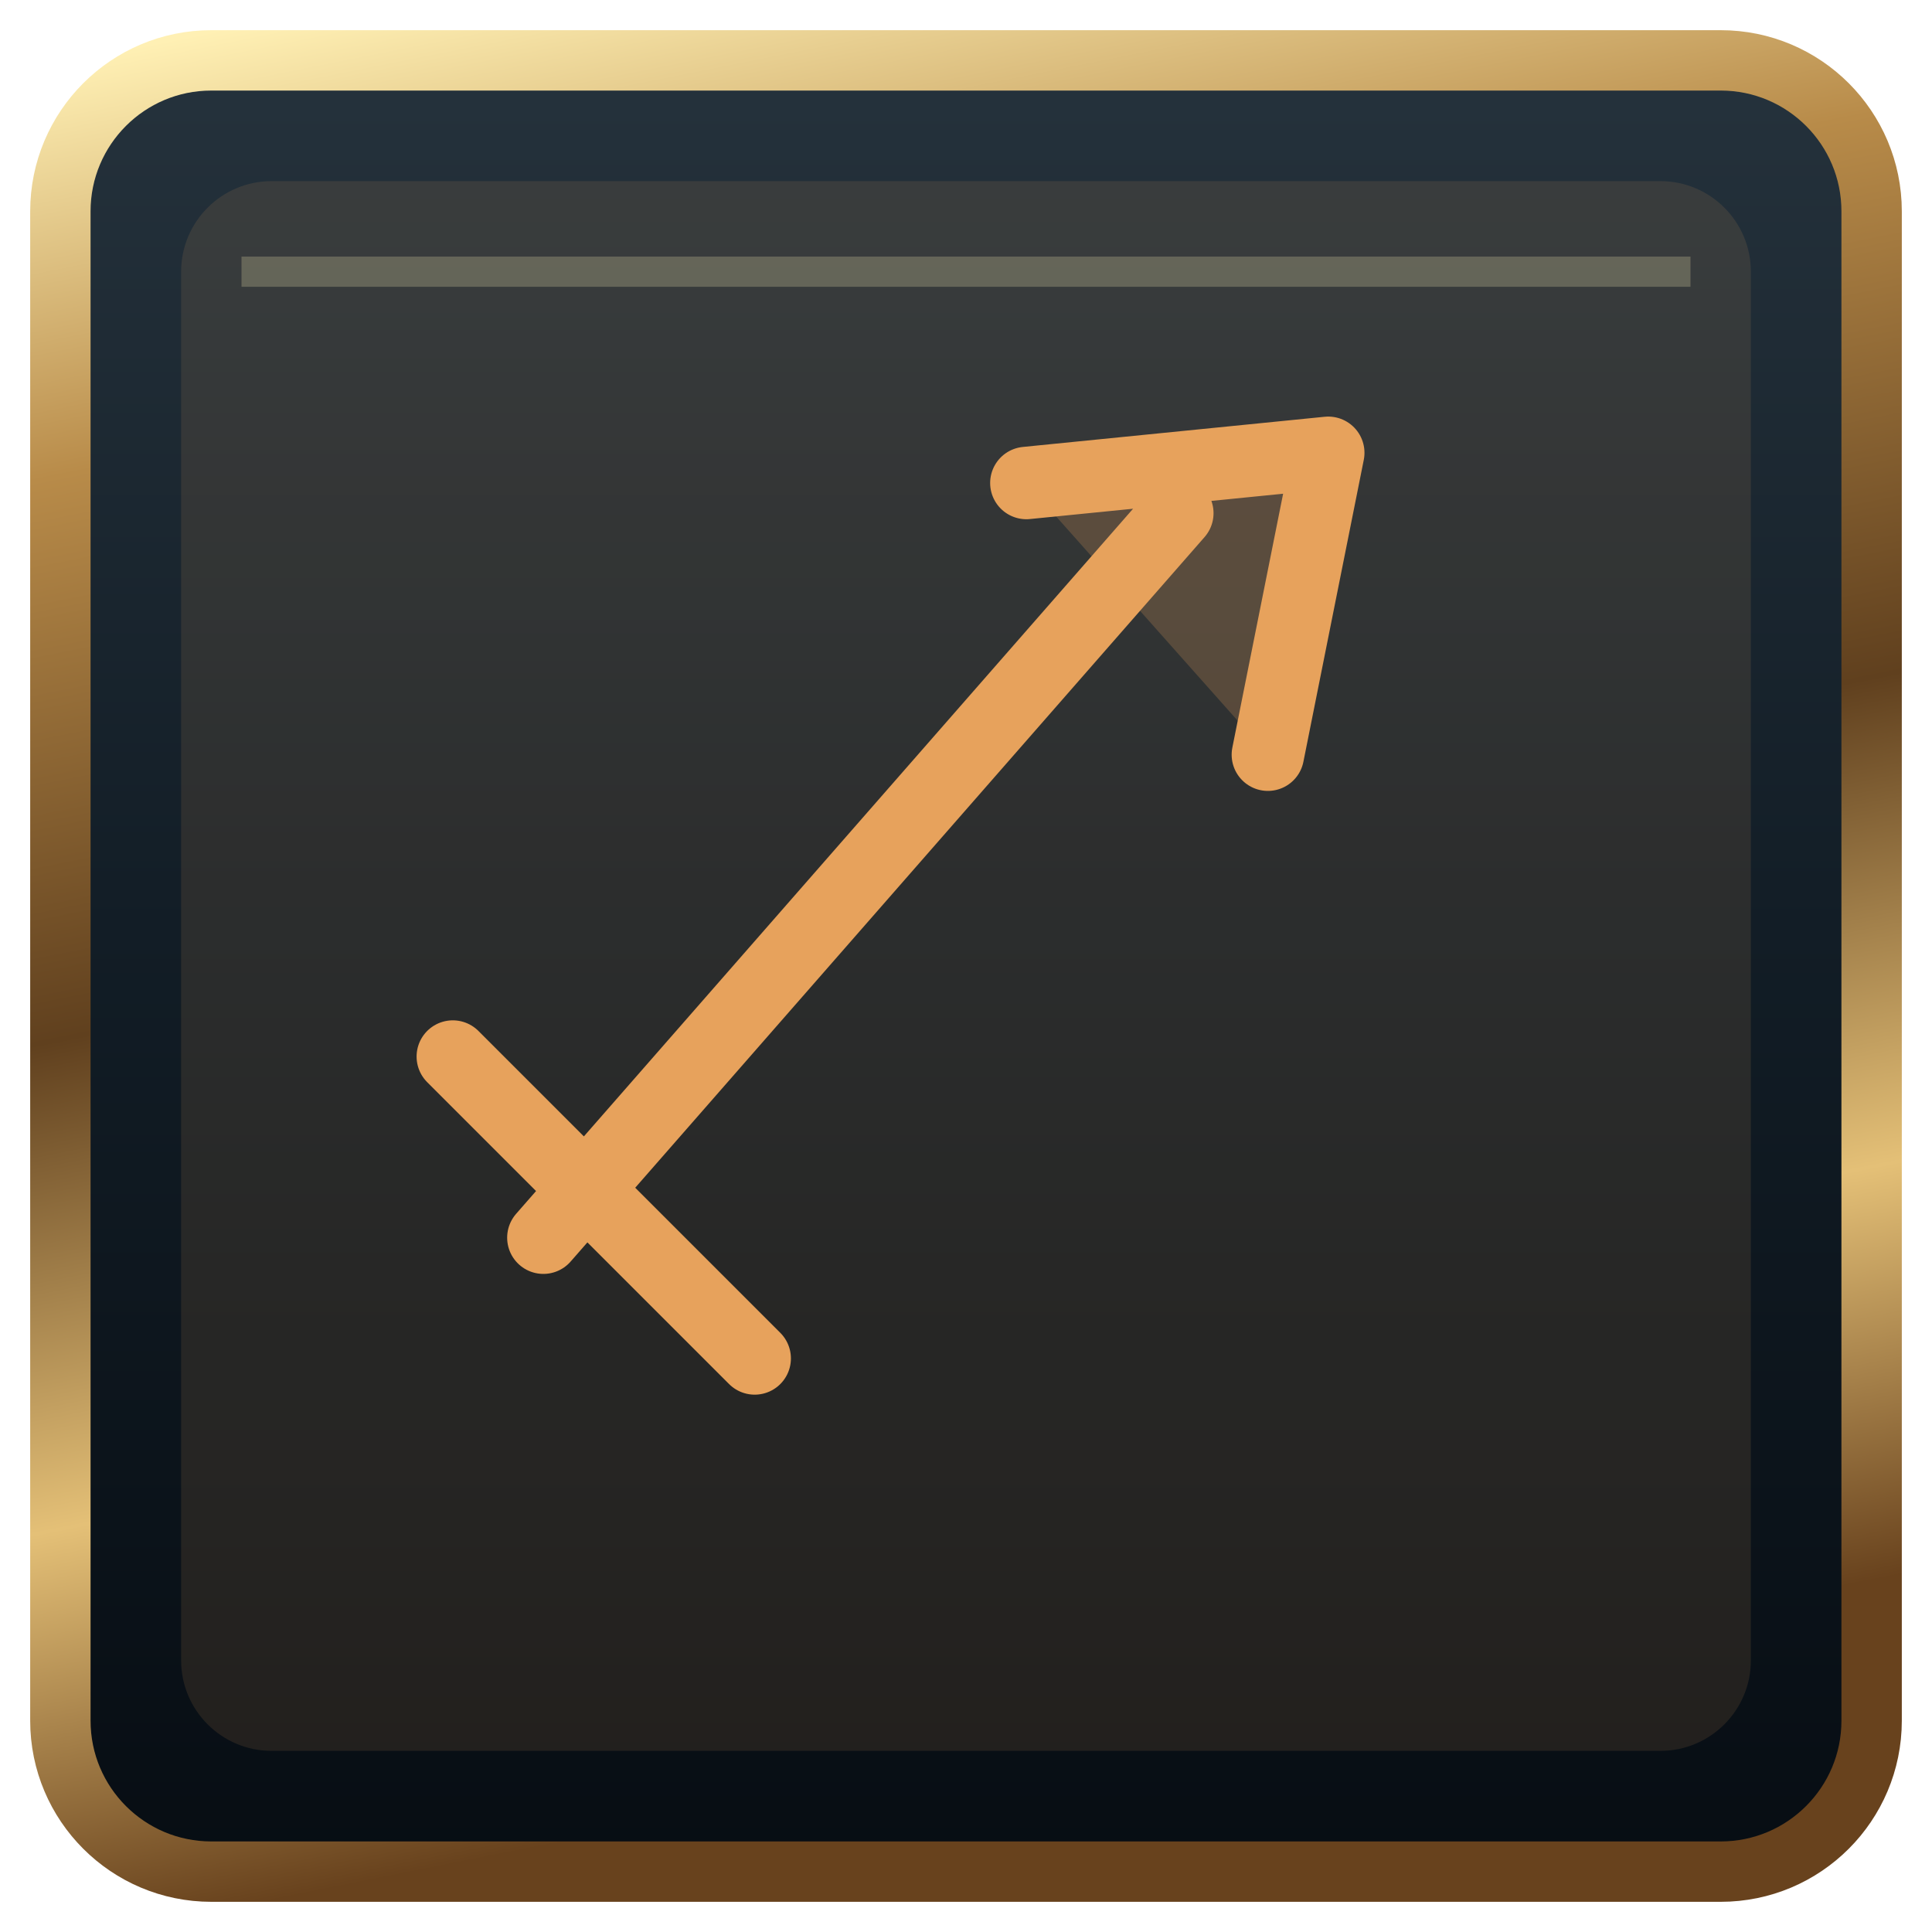
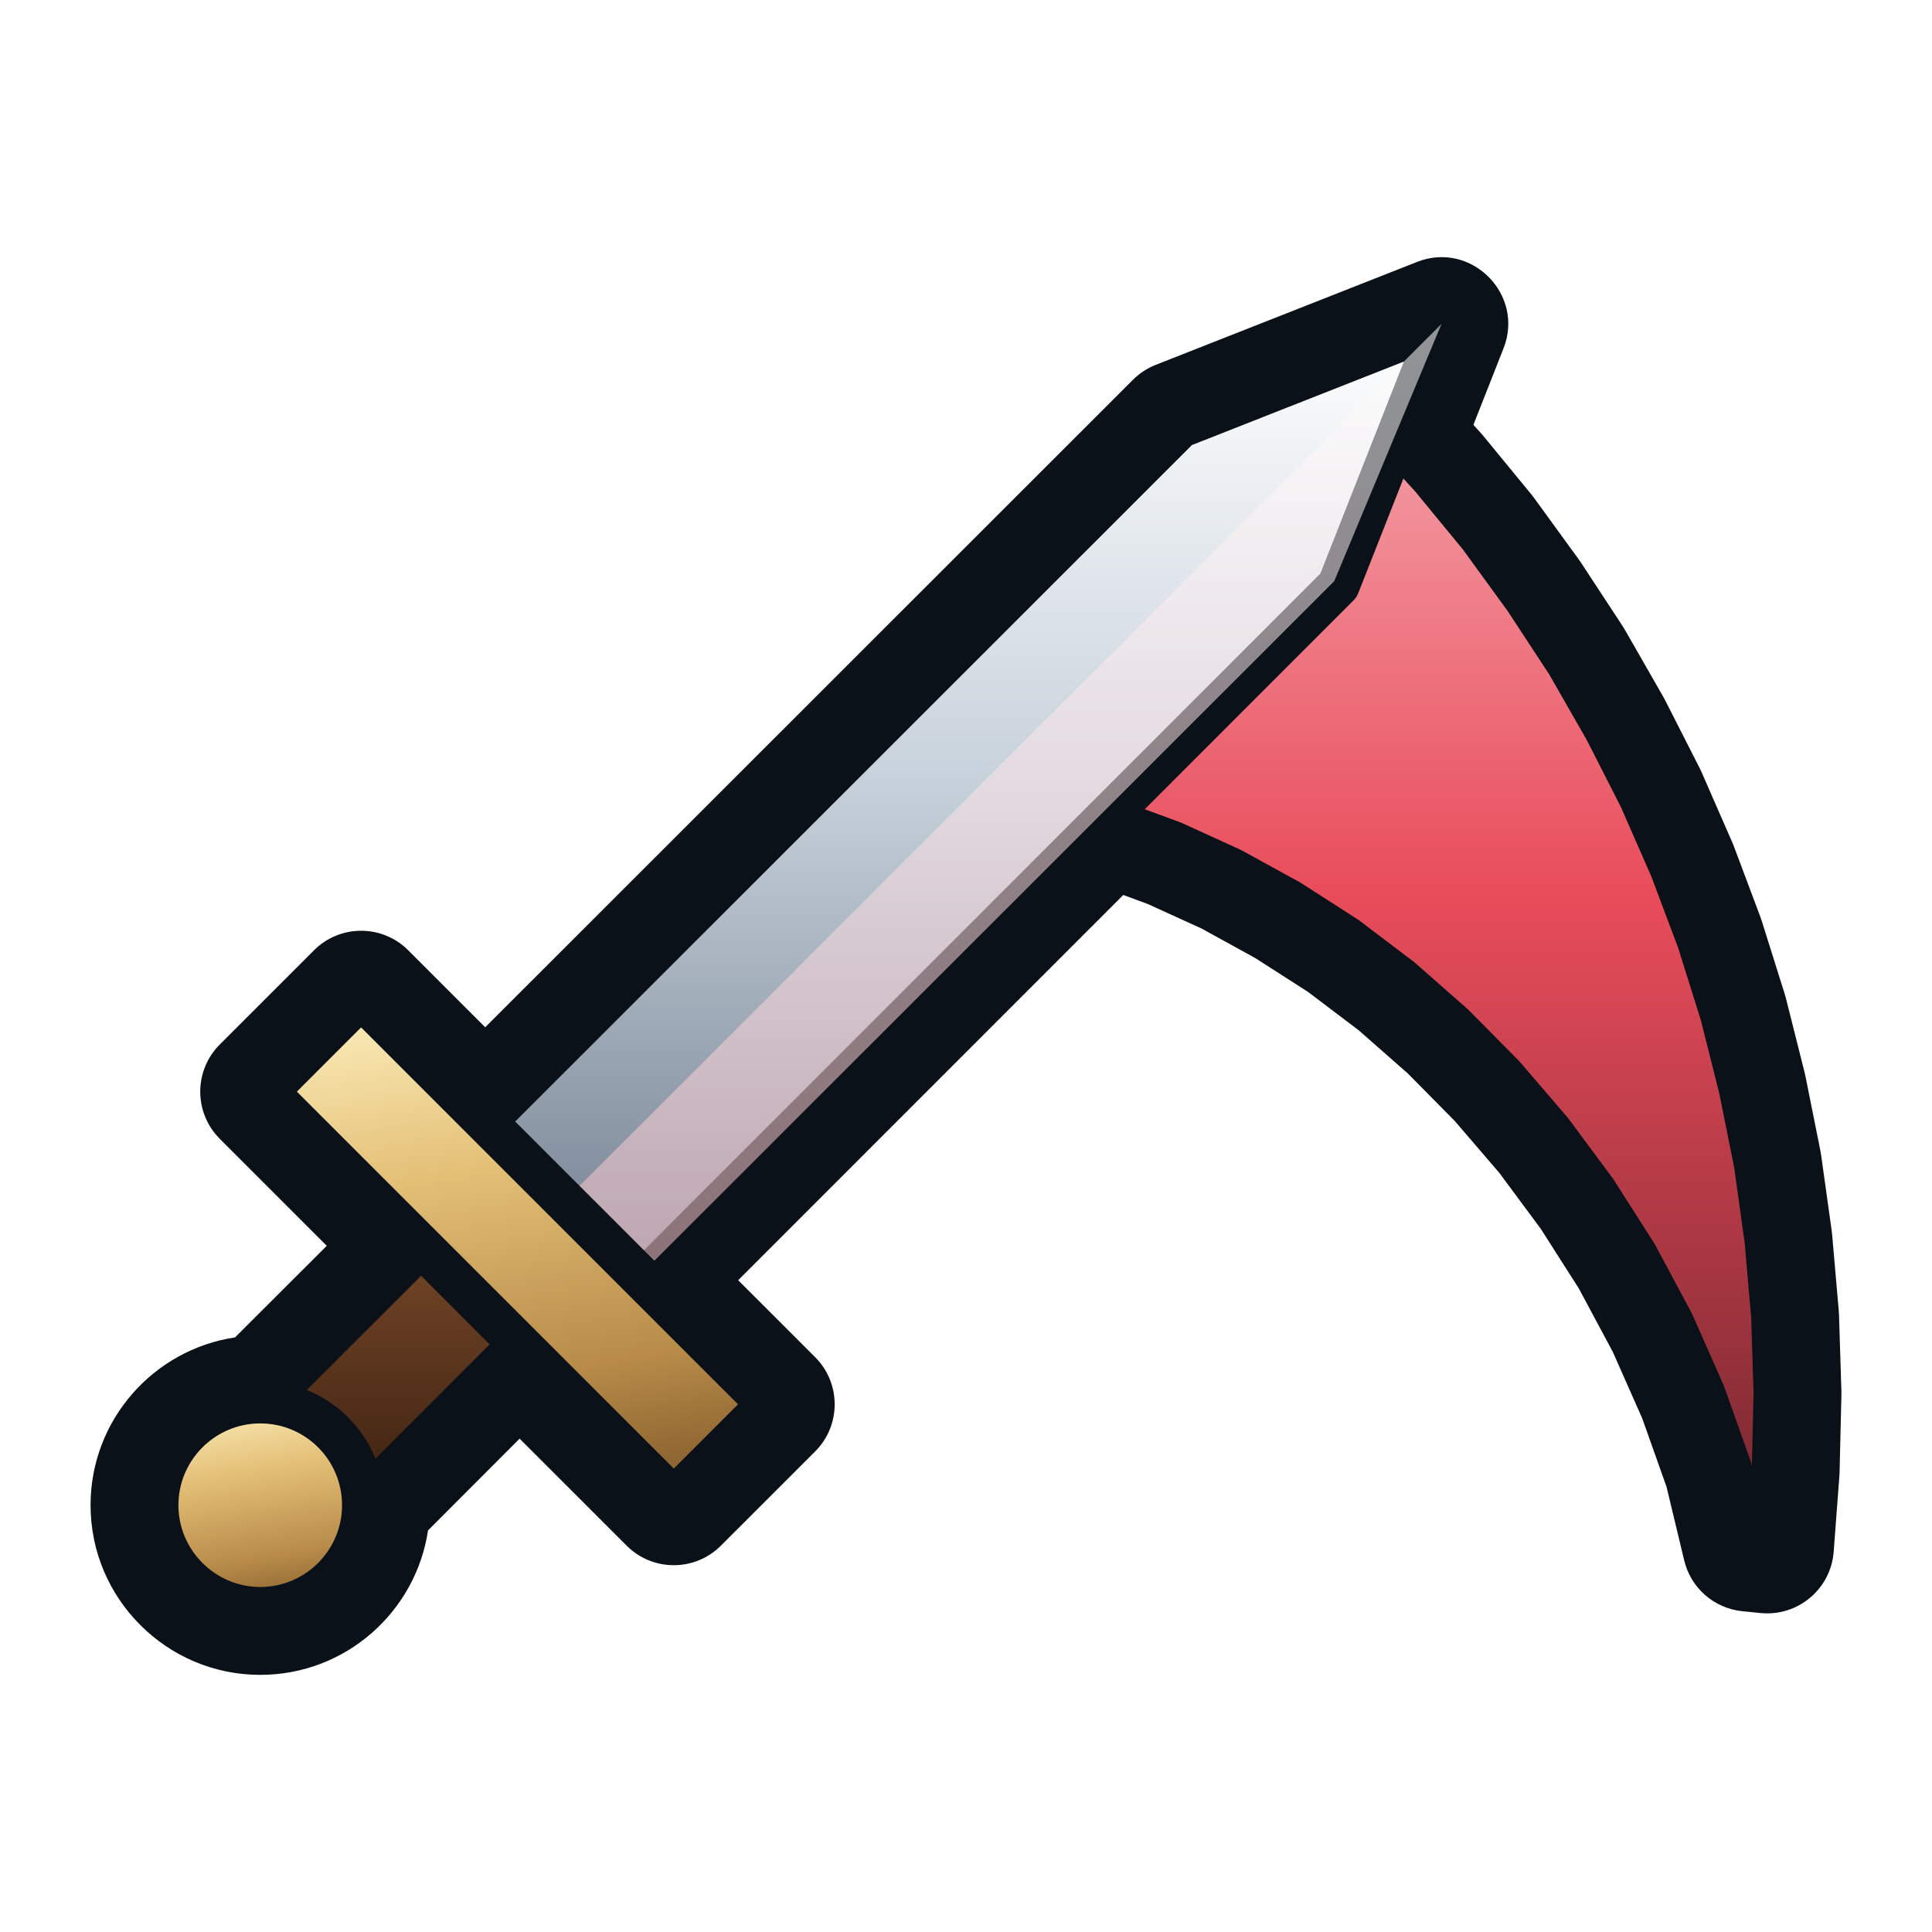
<svg xmlns="http://www.w3.org/2000/svg" width="64" height="64" viewBox="0 0 64 64">
  <defs>
-     <linearGradient id="gold" x2="0.2" y2="1">
-       <stop stop-color="#fff0b4" />
-       <stop offset=".22" stop-color="#b88b49" />
-       <stop offset=".52" stop-color="#60401e" />
-       <stop offset=".78" stop-color="#e4c077" />
-       <stop offset="1" stop-color="#68421d" />
+     <linearGradient id="linear-gradient-1" x1="45.89" y1="13.942" x2="45.89" y2="51.237" gradientUnits="userSpaceOnUse">
+       <stop offset="0" stop-color="#f39da5" />
+       <stop offset="0.42" stop-color="#e94c5b" />
+       <stop offset="1" stop-color="#74262e" />
    </linearGradient>
-     <linearGradient id="dark" x2="0" y2="1">
-       <stop stop-color="#25323c" />
-       <stop offset=".48" stop-color="#121d26" />
-       <stop offset="1" stop-color="#070d13" />
+     <linearGradient id="linear-gradient-2" x1="31.132" y1="10.73" x2="31.132" y2="43.971" gradientUnits="userSpaceOnUse">
+       <stop offset="0" stop-color="#ffffff" />
+       <stop offset="0.45" stop-color="#c8d2dc" />
+       <stop offset="1" stop-color="#6b7889" />
    </linearGradient>
-     <linearGradient id="blue" x2="0" y2="1">
-       <stop stop-color="#8bb9df" />
-       <stop offset=".24" stop-color="#3e709d" />
-       <stop offset=".75" stop-color="#173957" />
-       <stop offset="1" stop-color="#0d1e30" />
+     <linearGradient id="linear-gradient-3" x1="32.447" y1="10.73" x2="32.447" y2="43.82" gradientUnits="userSpaceOnUse">
+       <stop offset="0" stop-color="#ffffff" />
+       <stop offset="1" stop-color="#f7c0c6" />
    </linearGradient>
-     <linearGradient id="red" x2="0" y2="1">
-       <stop stop-color="#ffc0ad" />
-       <stop offset=".3" stop-color="#e94c5b" />
-       <stop offset="1" stop-color="#7d1b30" />
+     <linearGradient id="linear-gradient-4" x1="13.237" y1="40.418" x2="13.237" y2="50.073" gradientUnits="userSpaceOnUse">
+       <stop offset="0" stop-color="#7a4a2a" />
+       <stop offset="1" stop-color="#3a1f10" />
    </linearGradient>
-     <linearGradient id="mana" x2="0" y2="1">
-       <stop stop-color="#bdeaff" />
-       <stop offset=".3" stop-color="#419ee6" />
-       <stop offset="1" stop-color="#174c92" />
+     <linearGradient id="linear-gradient-5" x1="15.472" y1="31.872" x2="18.811" y2="50.81" gradientUnits="userSpaceOnUse">
+       <stop offset="0" stop-color="#fff3c4" />
+       <stop offset="0.35" stop-color="#e4c077" />
+       <stop offset="0.72" stop-color="#b88b49" />
+       <stop offset="1" stop-color="#7a5426" />
    </linearGradient>
-     <linearGradient id="amber" x2="0" y2="1">
-       <stop stop-color="#fff0a5" />
-       <stop offset=".3" stop-color="#dba13b" />
-       <stop offset="1" stop-color="#8e5217" />
-     </linearGradient>
-     <linearGradient id="purple" x2="0" y2="1">
-       <stop stop-color="#f2cfff" />
-       <stop offset=".3" stop-color="#a56de5" />
-       <stop offset="1" stop-color="#4e267d" />
-     </linearGradient>
-     <linearGradient id="green" x2="0" y2="1">
-       <stop stop-color="#d3ffc0" />
-       <stop offset=".3" stop-color="#68c56a" />
-       <stop offset="1" stop-color="#245e35" />
+     <linearGradient id="linear-gradient-6" x1="7.934" y1="45.969" x2="9.307" y2="53.755" gradientUnits="userSpaceOnUse">
+       <stop offset="0" stop-color="#fff3c4" />
+       <stop offset="0.35" stop-color="#e4c077" />
+       <stop offset="0.72" stop-color="#b88b49" />
+       <stop offset="1" stop-color="#7a5426" />
    </linearGradient>
  </defs>
-   <rect x="2" y="2" width="60" height="60" rx="5" fill="url(#dark)" stroke="url(#gold)" stroke-width="2" />
-   <rect x="6" y="6" width="52" height="52" rx="3" fill="#e7a25c" opacity=".12" />
-   <path d="M8 9 H56" stroke="#fff0ba" opacity=".23" />
-   <g transform="translate(12 12)" stroke="#e7a25c" fill="#e7a25c" fill-opacity=".22" stroke-width="2.4" stroke-linejoin="round" stroke-linecap="round">
-     <path d="M6 29 L27 5 M22 4 L32 3 L30 13 M3 23 L13 33" />
+   <g id="Layer_1" data-name="Layer 1">
+     <g id="emblem">
+       <path id="halo" d="M46.943 8.676 C48.733 7.971 50.512 9.75 49.806 11.54 L48.808 14.074 L49.04 14.329 C49.067 14.357 49.092 14.387 49.117 14.417 L50.733 16.384 C50.76 16.418 50.787 16.452 50.813 16.488 L52.308 18.545 C52.329 18.574 52.349 18.603 52.369 18.633 L53.764 20.76 C53.788 20.797 53.811 20.835 53.833 20.874 L55.098 23.082 C55.116 23.113 55.133 23.145 55.15 23.178 L56.304 25.446 C56.323 25.484 56.341 25.522 56.359 25.562 L57.382 27.9 C57.398 27.936 57.413 27.973 57.427 28.009 L58.32 30.388 C58.334 30.426 58.347 30.464 58.359 30.503 L59.122 32.931 C59.135 32.972 59.146 33.012 59.157 33.053 L59.779 35.522 C59.788 35.557 59.796 35.592 59.803 35.627 L60.304 38.126 C60.313 38.169 60.32 38.213 60.326 38.256 L60.678 40.775 C60.683 40.813 60.687 40.85 60.691 40.888 L60.911 43.417 C60.915 43.458 60.917 43.499 60.919 43.54 L60.999 46.089 C61 46.13 61 46.17 60.999 46.211 L60.939 48.75 C60.938 48.788 60.936 48.825 60.934 48.863 L60.743 51.402 C60.65 52.639 59.555 53.557 58.321 53.434 L57.719 53.374 C56.785 53.28 56.011 52.606 55.792 51.692 L55.207 49.256 L54.401 46.986 L53.424 44.779 L52.299 42.679 L51.041 40.707 L49.668 38.855 L48.194 37.137 L46.637 35.561 L45.01 34.13 L43.326 32.856 L41.584 31.738 L39.806 30.76 L38.018 29.945 L37.21 29.647 L24.453 42.409 L27.003 44.958 C27.865 45.821 27.865 47.219 27.003 48.081 L23.881 51.202 C23.019 52.065 21.621 52.065 20.759 51.202 L17.213 47.657 L14.179 50.696 C13.776 53.391 11.451 55.482 8.62 55.482 C5.524 55.482 3 52.958 3 49.862 C3 47.032 5.091 44.706 7.786 44.303 L10.825 41.269 L7.28 37.724 C6.418 36.861 6.418 35.463 7.28 34.601 L10.401 31.48 C11.263 30.617 12.661 30.617 13.524 31.48 L16.073 34.029 L37.53 12.581 C37.744 12.367 38 12.199 38.281 12.088 Z" fill="#0a1118" />
+       <path id="trail" d="M45.695 13.942 L47.411 15.819 L49.027 17.786 L50.522 19.843 L51.917 21.971 L53.182 24.179 L54.336 26.447 L55.36 28.786 L56.253 31.164 L57.016 33.593 L57.638 36.062 L58.14 38.561 L58.491 41.08 L58.712 43.609 L58.792 46.158 L58.732 48.698 L58.541 51.237 L57.939 51.177 L57.327 48.627 L56.454 46.169 L55.41 43.81 L54.205 41.562 L52.861 39.454 L51.395 37.477 L49.82 35.64 L48.153 33.954 L46.407 32.419 L44.591 31.044 L42.714 29.839 L40.797 28.786 L38.86 27.902 L36.903 27.18 L34.936 26.618 L32.989 26.206 Z" fill="url(#linear-gradient-1)" stroke="#0a1118" stroke-width="1.405" stroke-linejoin="round" />
+       <path id="blade" d="M19.771 43.971 L44.34 19.392 L47.752 10.73 L39.091 14.143 L14.512 38.712 Z" fill="url(#linear-gradient-2)" stroke="#0a1118" stroke-width="1.405" stroke-linejoin="round" />
+       <path id="edge" d="M19.62 43.82 L44.199 19.251 L47.752 10.73 L41.71 16.772 L17.141 41.341 Z" fill="url(#linear-gradient-3)" opacity="0.55" />
+       <path id="grip" d="M14.803 40.418 L8.41 46.801 L11.681 50.073 L18.065 43.679 Z" fill="url(#linear-gradient-4)" stroke="#0a1118" stroke-width="1.405" stroke-linejoin="round" />
+       <path id="guard" d="M25.441 46.52 L11.962 33.041 L8.841 36.162 L22.32 49.641 Z" fill="url(#linear-gradient-5)" stroke="#0a1118" stroke-width="1.405" stroke-linejoin="round" />
+       <path id="pommel" d="M12.033 49.862 C12.033 51.739 10.507 53.274 8.62 53.274 C6.744 53.274 5.208 51.739 5.208 49.862 C5.208 47.975 6.744 46.45 8.62 46.45 C10.507 46.45 12.033 47.975 12.033 49.862 Z" fill="url(#linear-gradient-6)" stroke="#0a1118" stroke-width="1.405" stroke-linejoin="round" />
+     </g>
  </g>
</svg>
